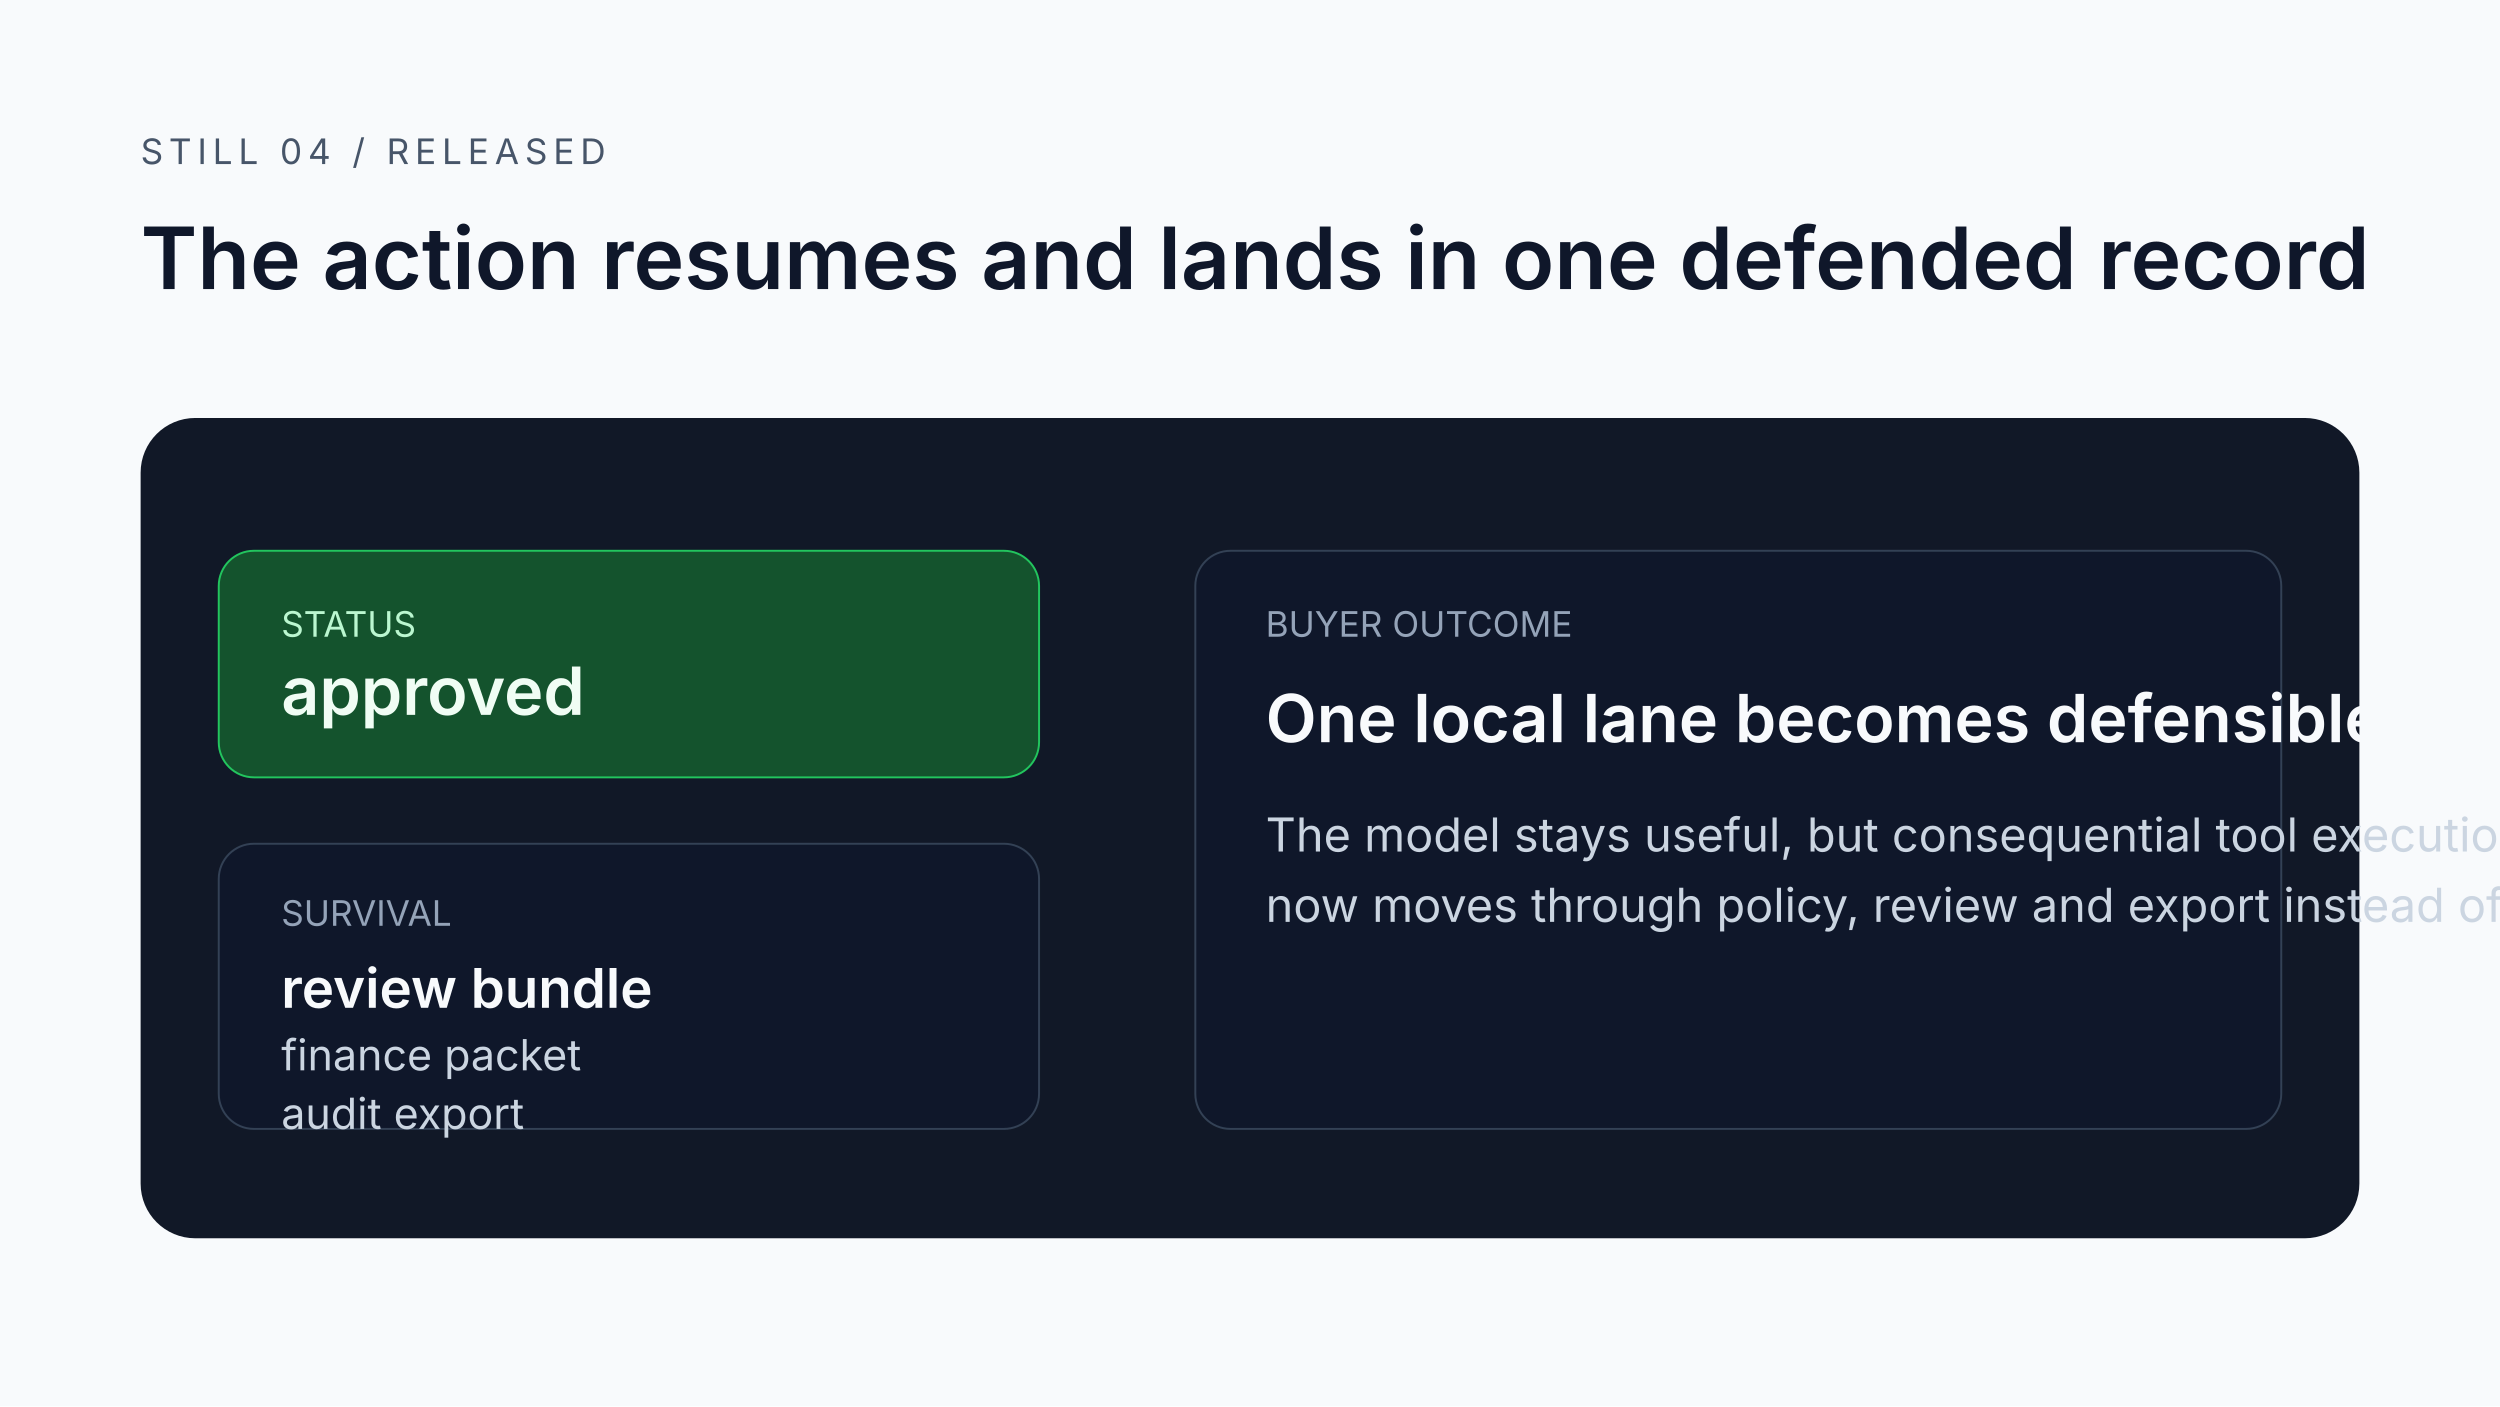
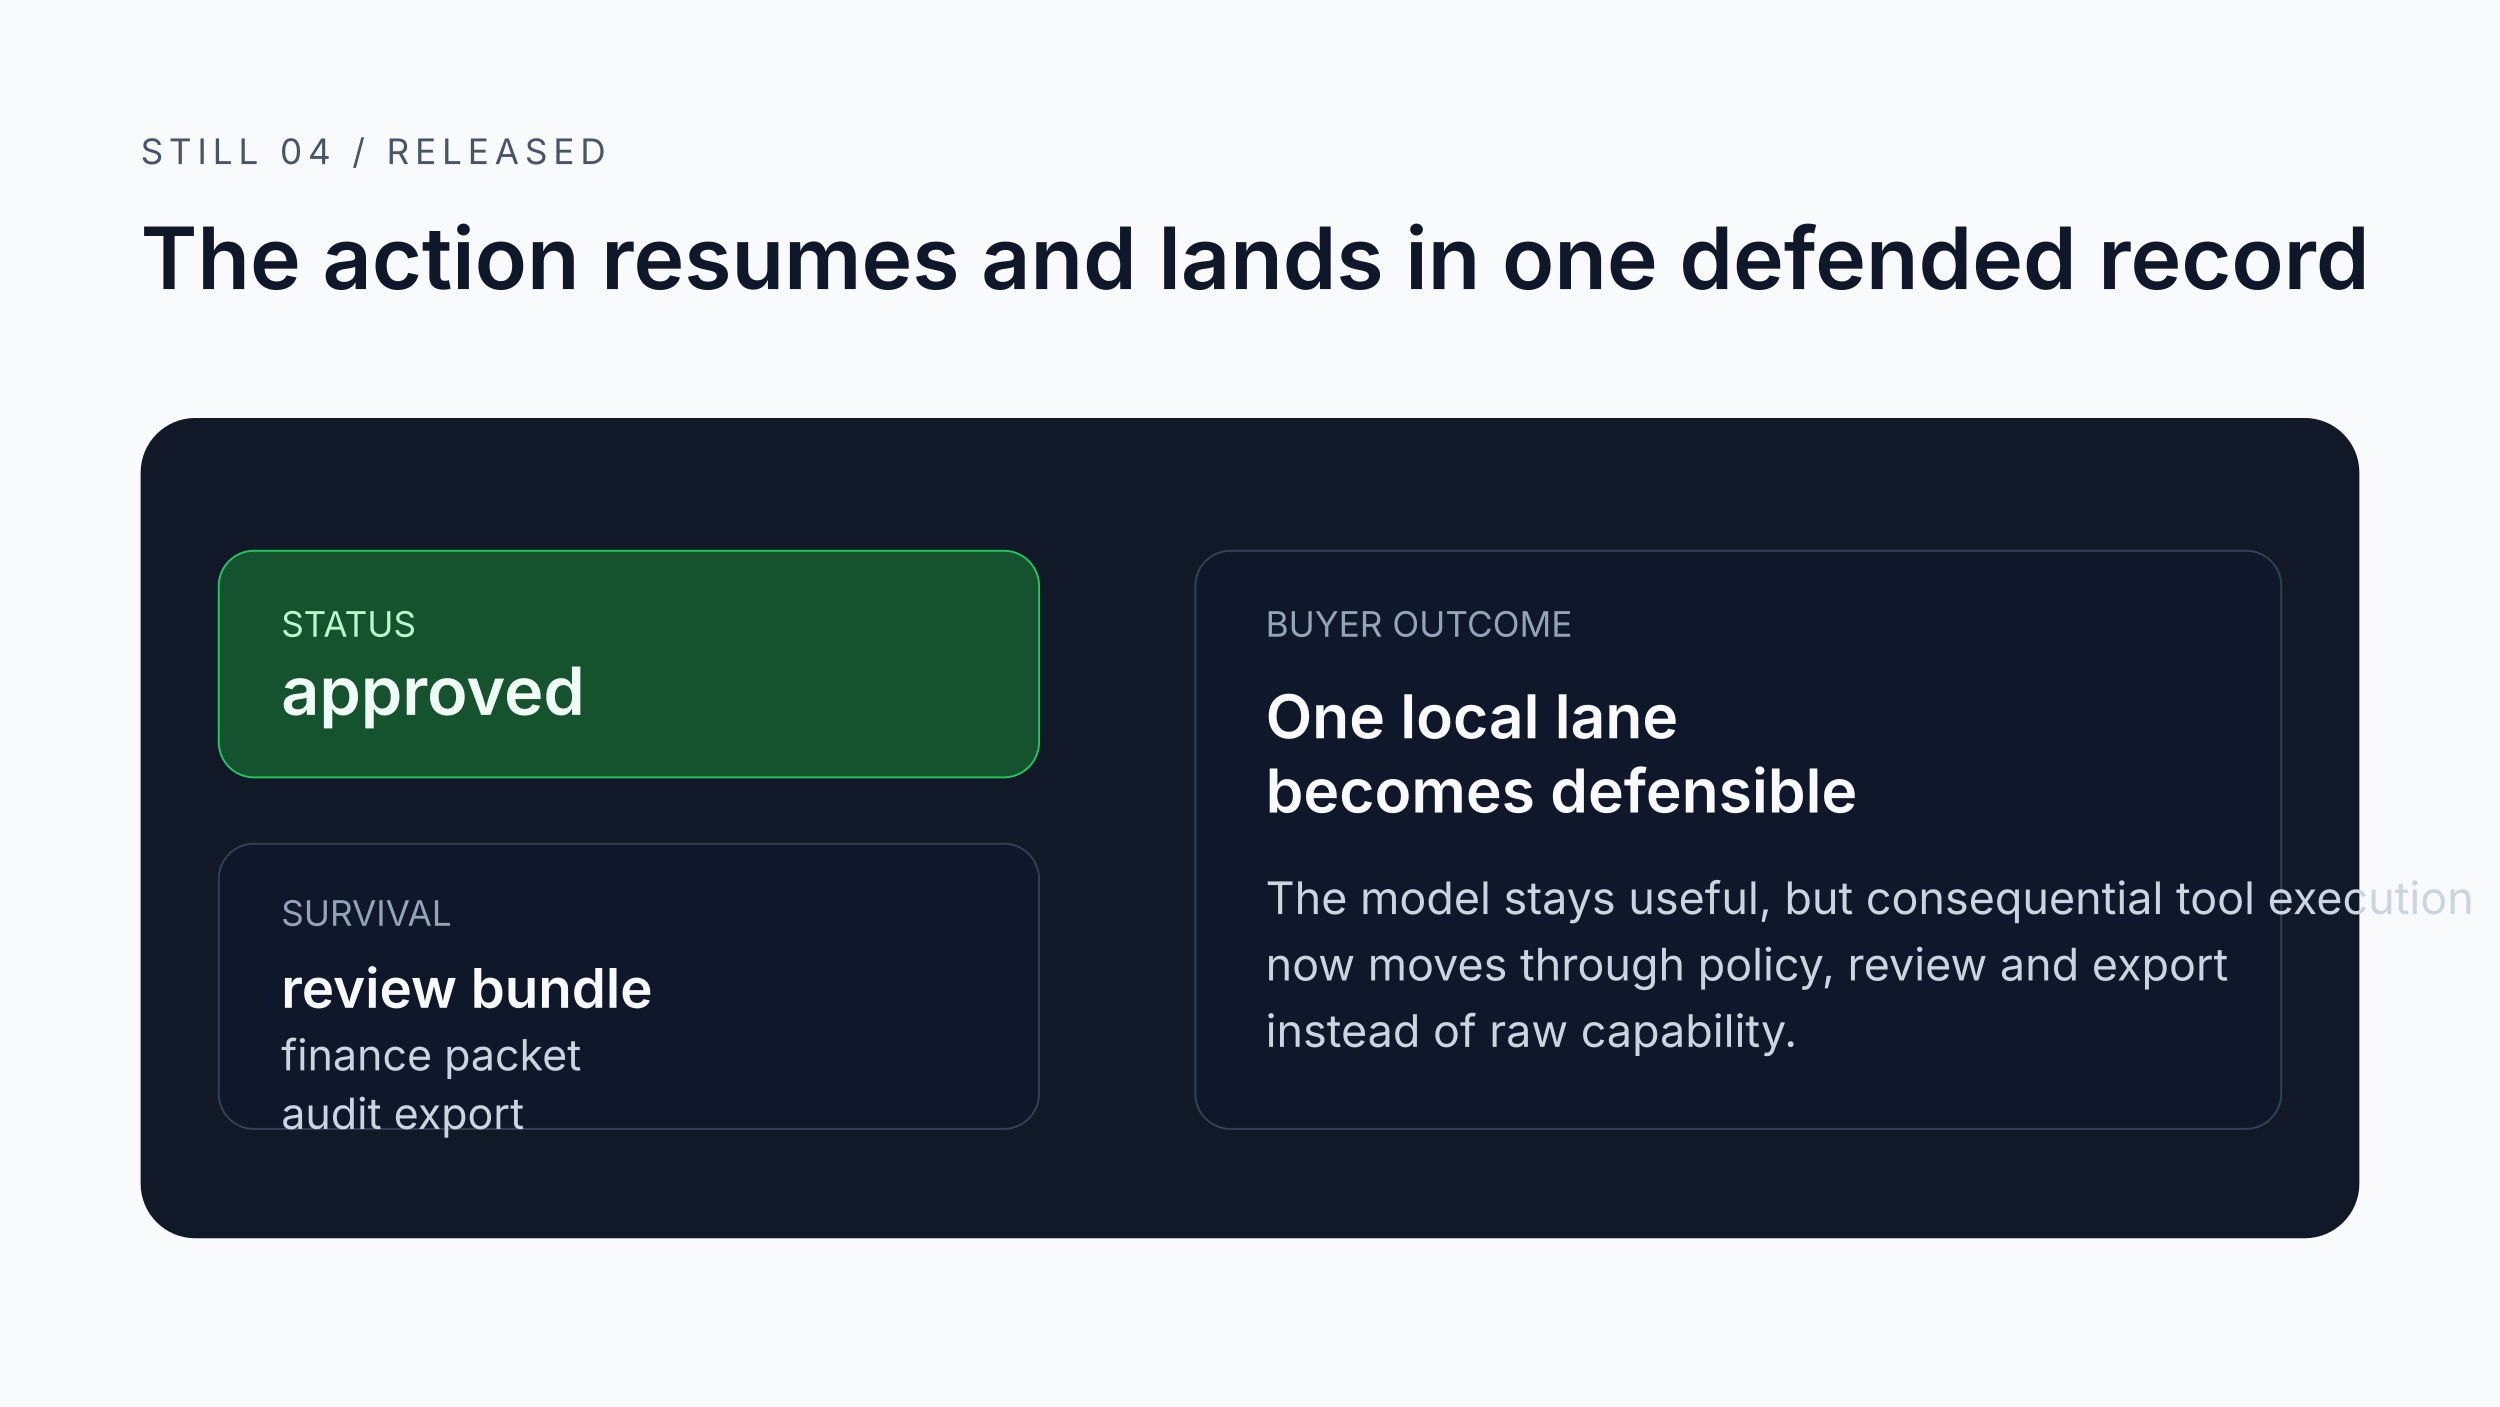
<svg xmlns="http://www.w3.org/2000/svg" width="1280" height="720" viewBox="0 0 1280 720" role="img" aria-labelledby="title desc">
  <rect width="1280" height="720" fill="#f8fafc" />
  <g font-family="Inter, Arial, sans-serif">
    <text x="72" y="84" font-size="18" fill="#475569" letter-spacing="3">STILL 04 / RELEASED</text>
    <text x="72" y="148" font-size="44" fill="#0f172a" font-weight="600">The action resumes and lands in one defended record</text>
    <rect x="72" y="214" width="1136" height="420" rx="28" fill="#111827" />
    <rect x="112" y="282" width="420" height="116" rx="18" fill="#14532d" stroke="#22c55e" />
    <text x="144" y="326" font-size="18" fill="#bbf7d0">STATUS</text>
    <text x="144" y="366" font-size="34" fill="#f0fdf4" font-weight="600">approved</text>
    <rect x="112" y="432" width="420" height="146" rx="18" fill="#0f172a" stroke="#334155" />
    <text x="144" y="474" font-size="18" fill="#94a3b8">SURVIVAL</text>
    <text x="144" y="516" font-size="28" fill="#f8fafc" font-weight="600">review bundle</text>
    <text x="144" y="548" font-size="22" fill="#cbd5e1">finance packet</text>
    <text x="144" y="578" font-size="22" fill="#cbd5e1">audit export</text>
    <rect x="612" y="282" width="556" height="296" rx="18" fill="#0f172a" stroke="#334155" />
    <text x="648" y="326" font-size="18" fill="#94a3b8">BUYER OUTCOME</text>
-     <text x="648" y="380" font-size="34" fill="#f8fafc" font-weight="600">One local lane becomes defensible</text>
-     <text x="648" y="436" font-size="24" fill="#cbd5e1">The model stays useful, but consequential tool execution</text>
-     <text x="648" y="472" font-size="24" fill="#cbd5e1">now moves through policy, review and export instead of raw capability.</text>
+     <text x="648" y="378" font-size="31" fill="#f8fafc" font-weight="600">One local lane</text>
+     <text x="648" y="416" font-size="31" fill="#f8fafc" font-weight="600">becomes defensible</text>
+     <text x="648" y="468" font-size="23" fill="#cbd5e1">The model stays useful, but consequential tool execution</text>
+     <text x="648" y="502" font-size="23" fill="#cbd5e1">now moves through policy, review and export</text>
+     <text x="648" y="536" font-size="23" fill="#cbd5e1">instead of raw capability.</text>
  </g>
</svg>
